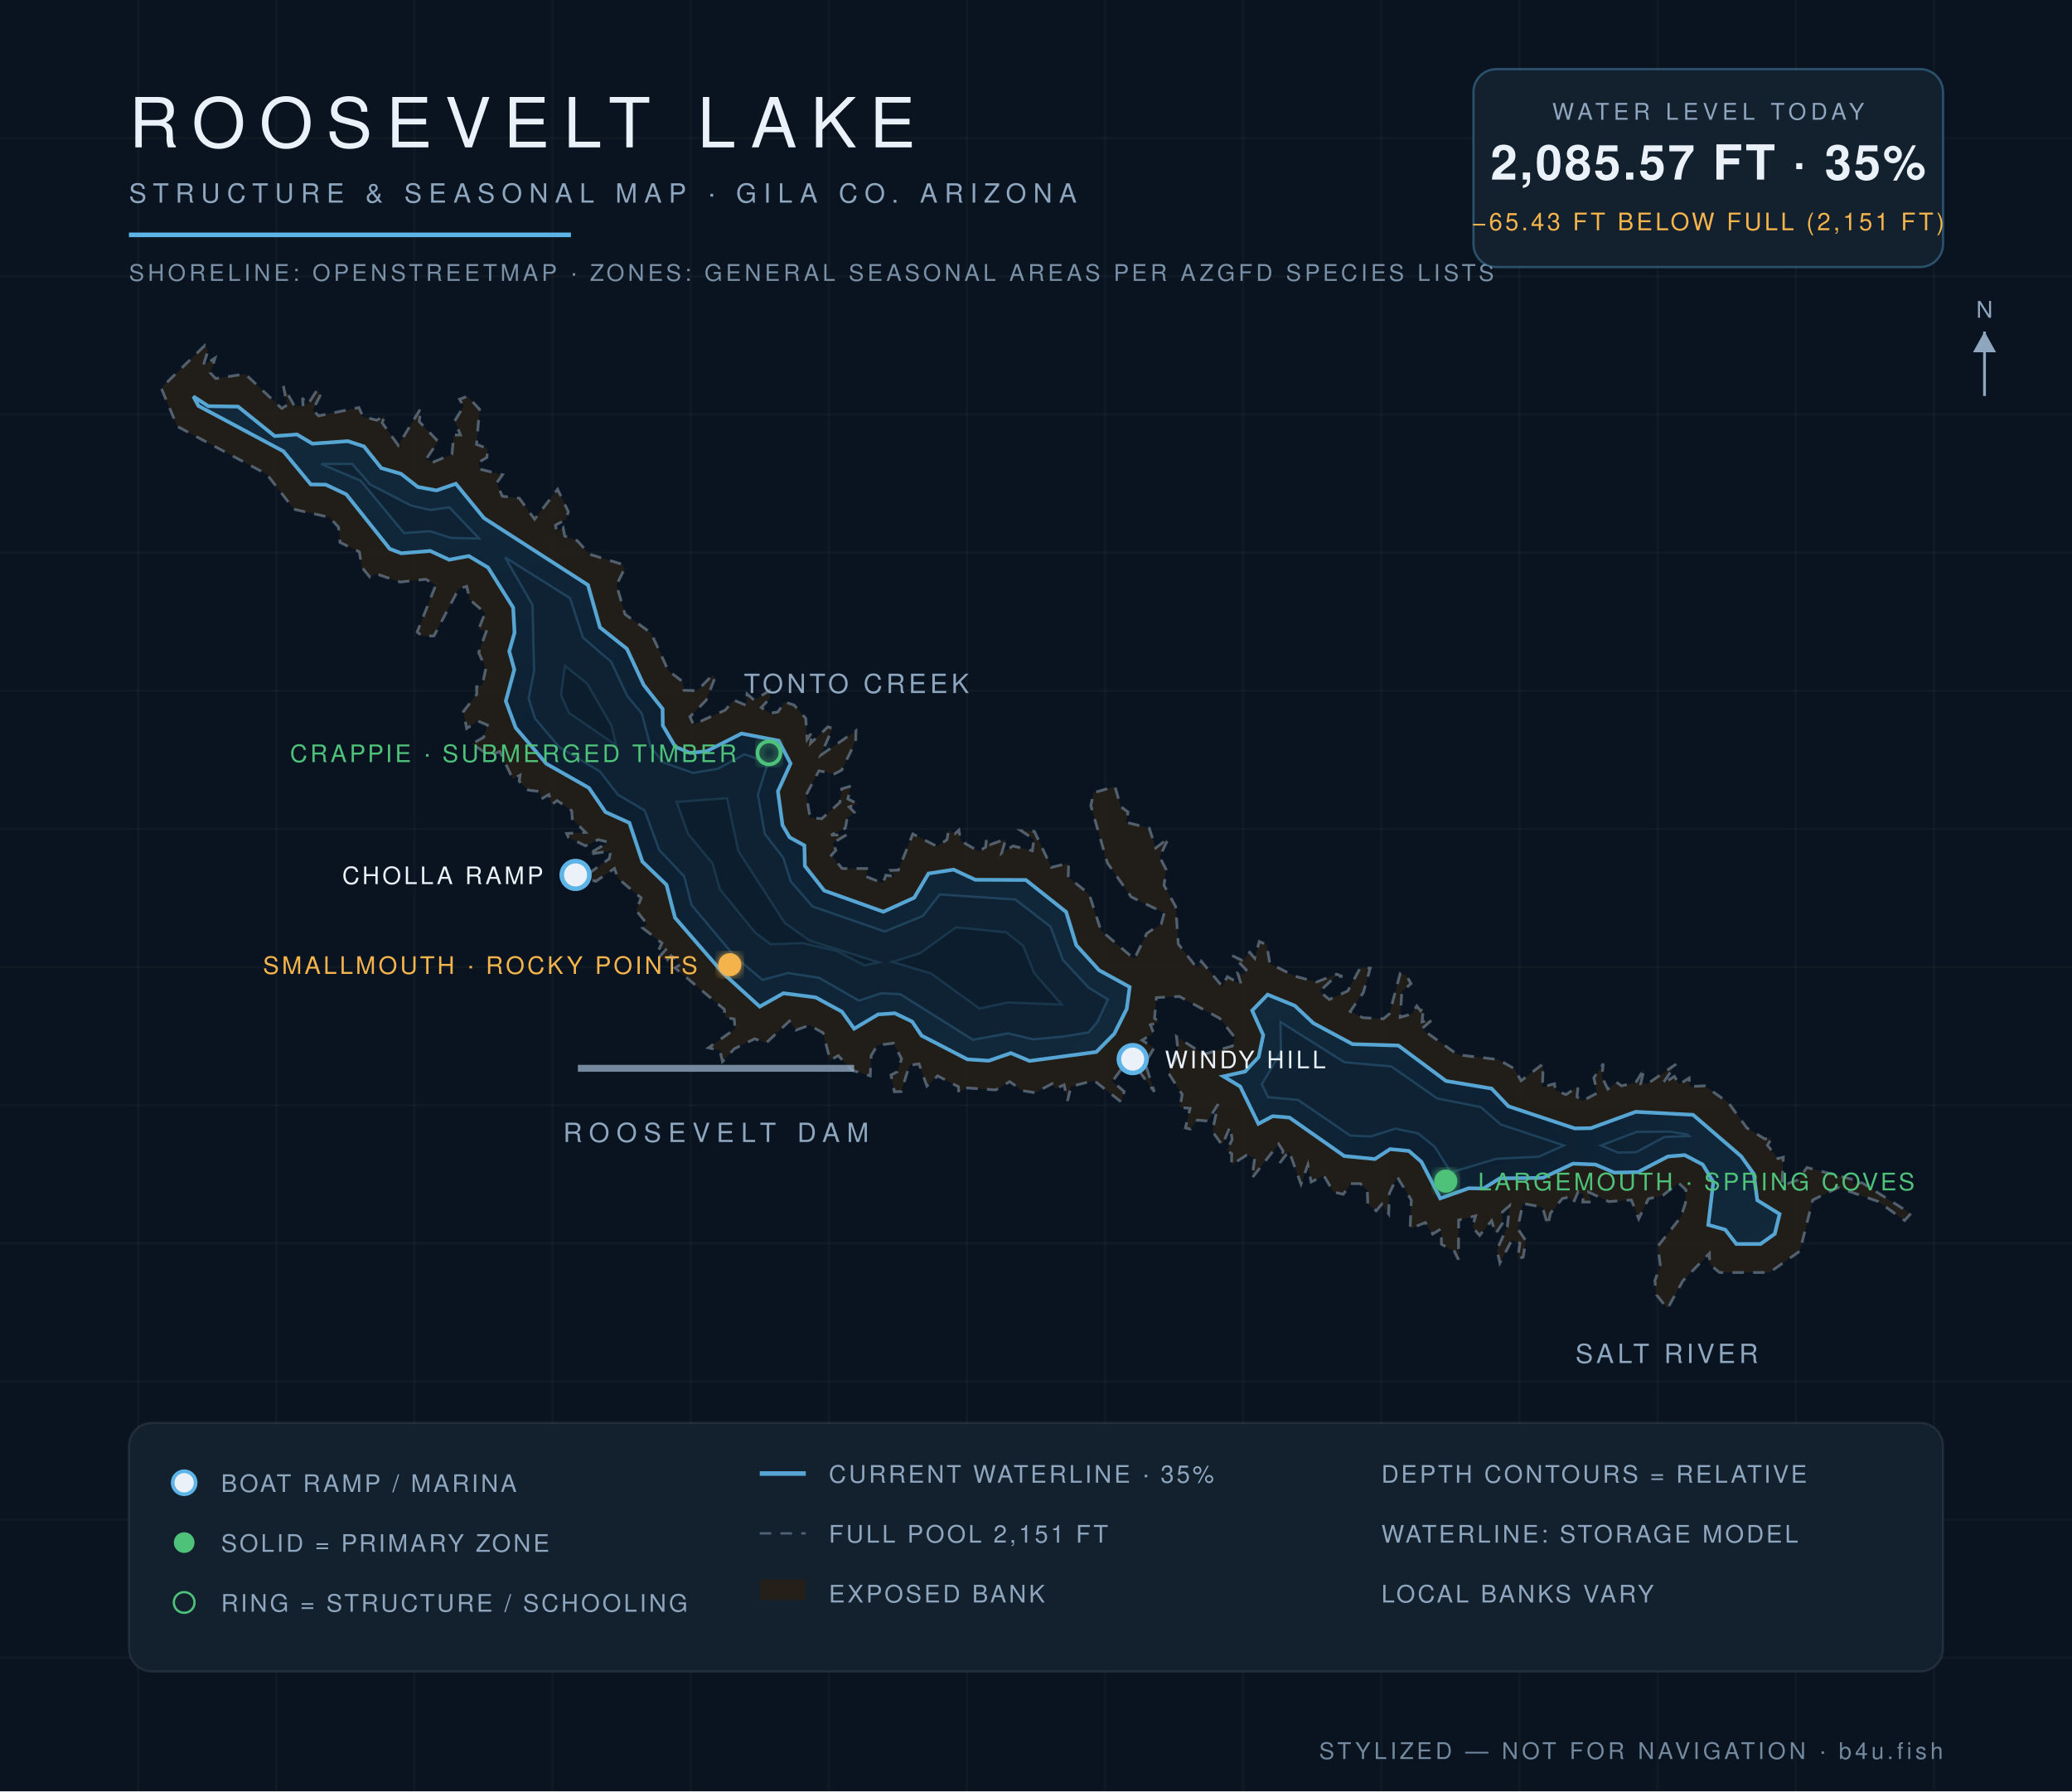
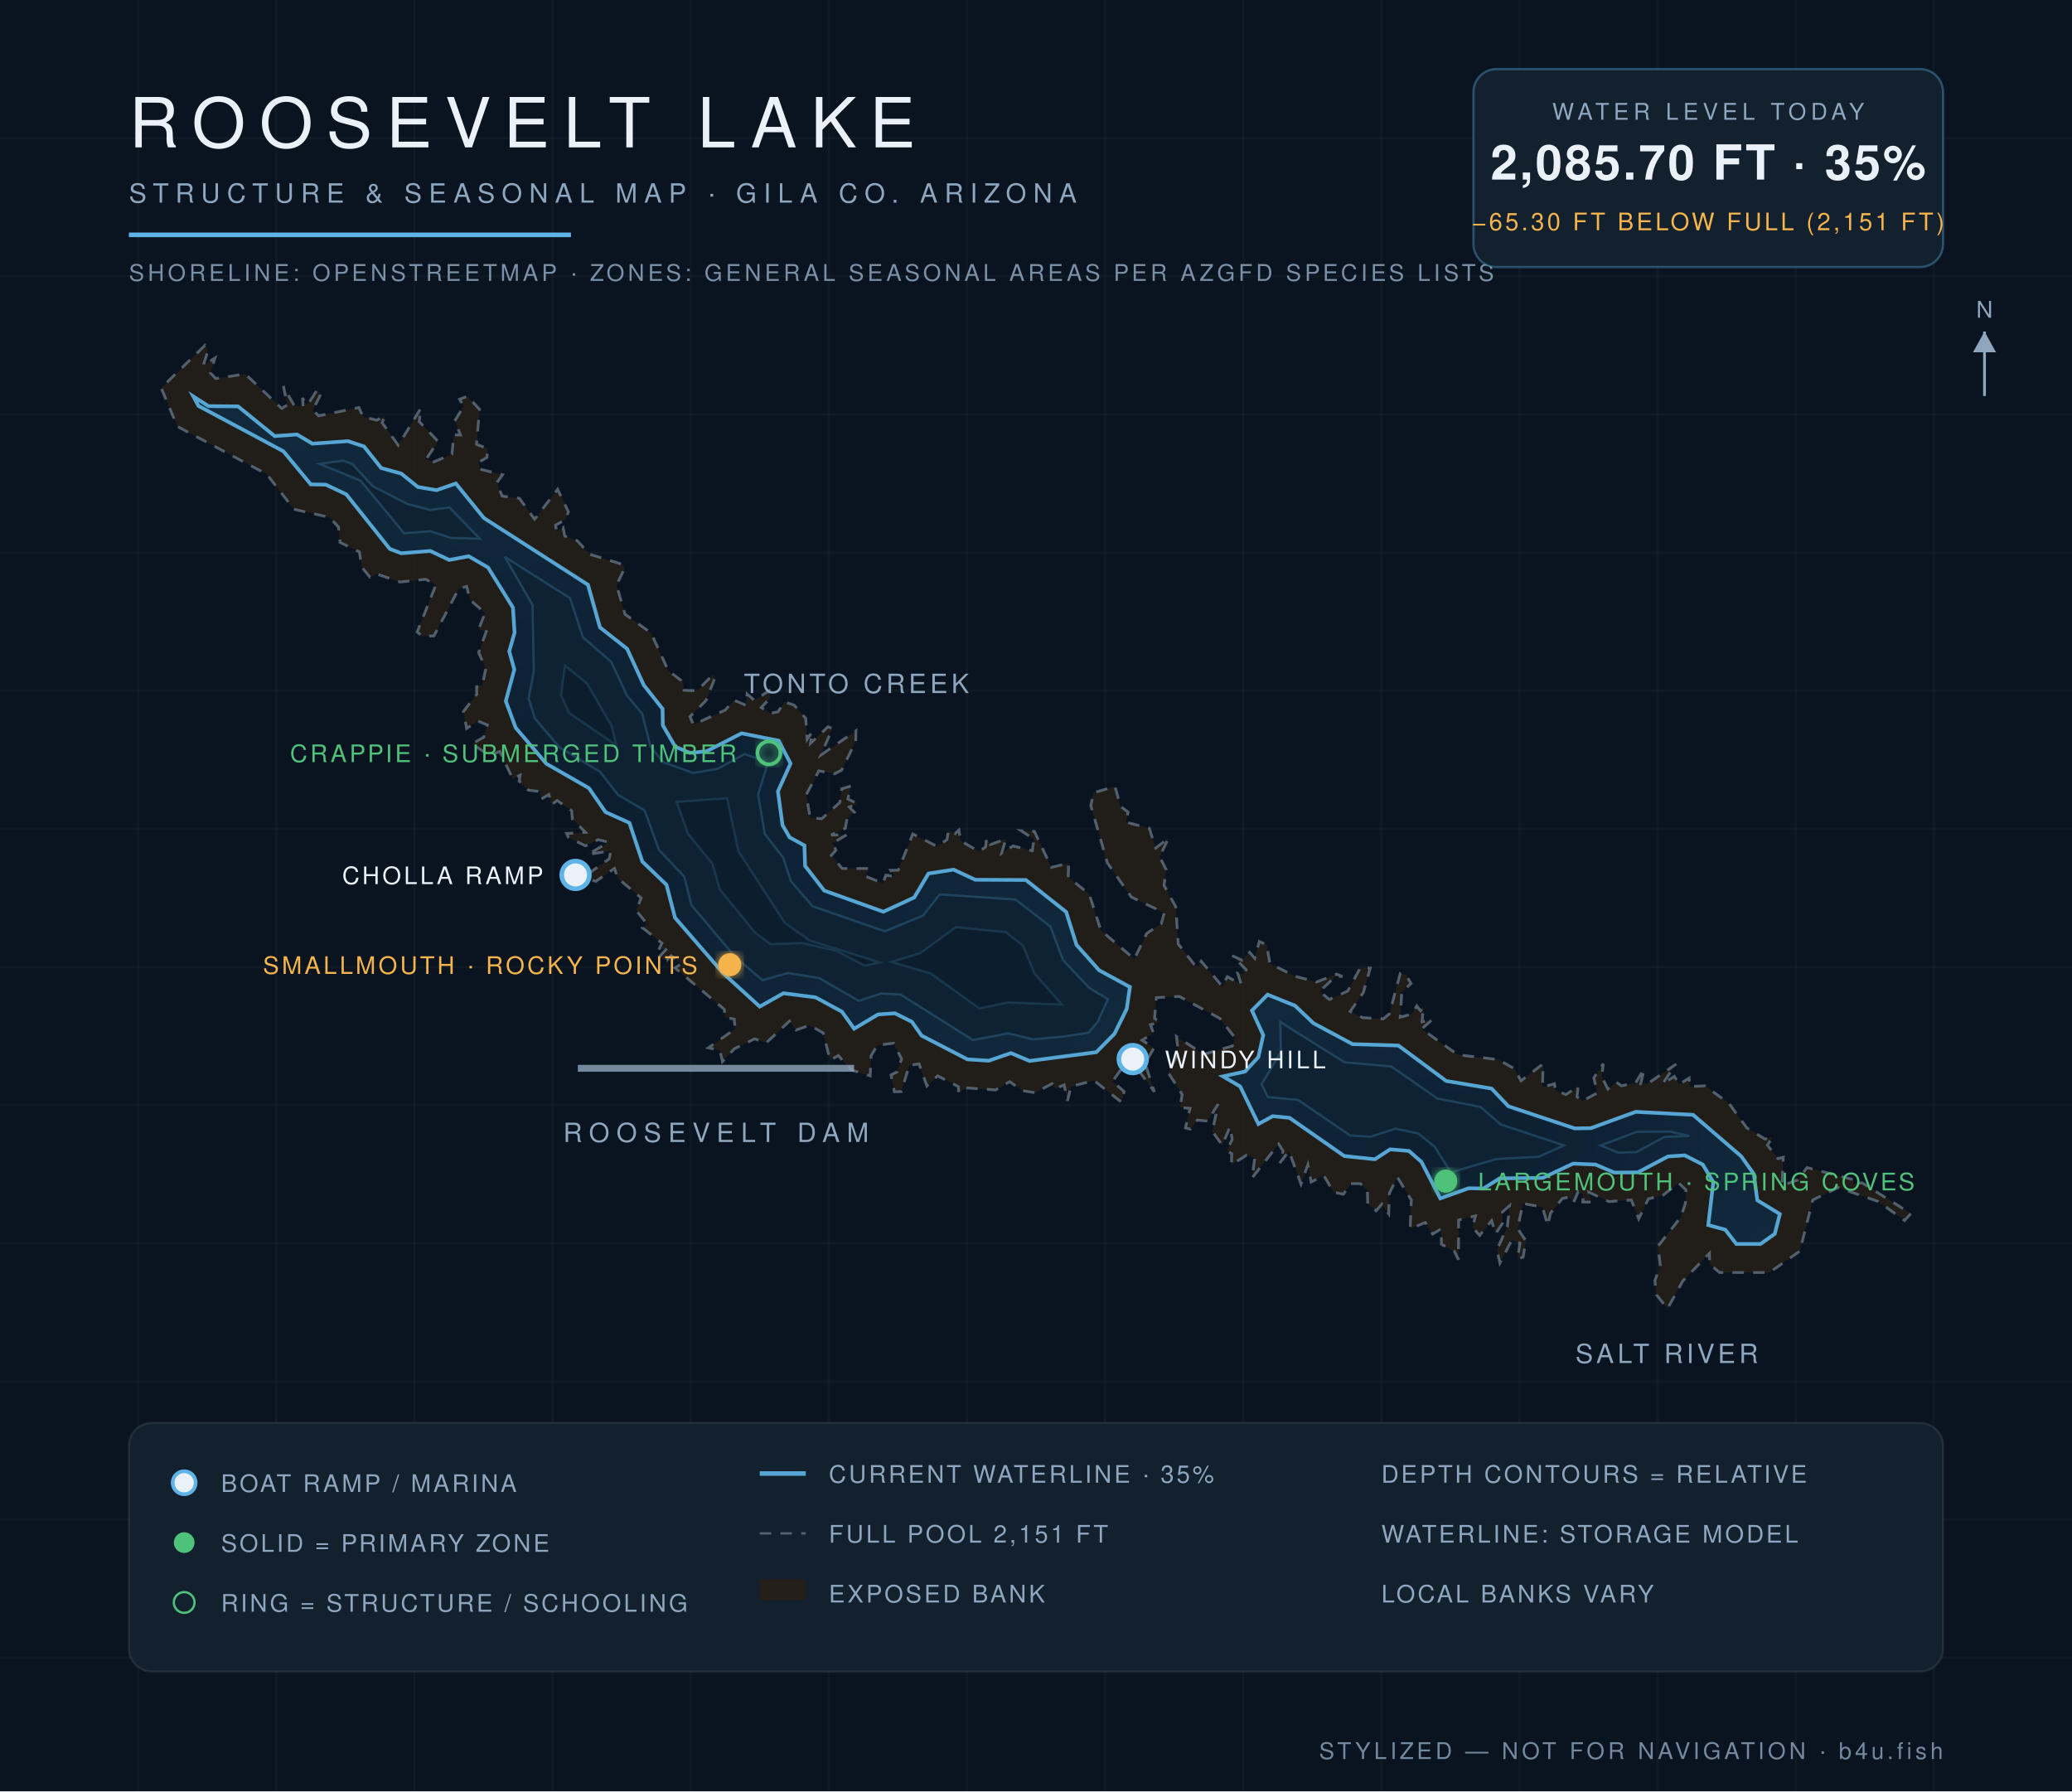
<svg xmlns="http://www.w3.org/2000/svg" viewBox="0 0 900 778" font-family="Helvetica,Arial,sans-serif">
  <defs>
    <radialGradient id="wg" cx="45%" cy="60%" r="80%">
      <stop offset="0%" stop-color="#0c1f31" />
      <stop offset="55%" stop-color="#102639" />
      <stop offset="100%" stop-color="#13293c" />
    </radialGradient>
    <filter id="glow">
      <feGaussianBlur stdDeviation="2.2" result="b" />
      <feMerge>
        <feMergeNode in="b" />
        <feMergeNode in="SourceGraphic" />
      </feMerge>
    </filter>
  </defs>
  <rect width="900" height="778" fill="#0a1420" />
  <g stroke="#ffffff" stroke-opacity="0.025">
    <line x1="60" y1="0" x2="60" y2="778" />
    <line x1="120" y1="0" x2="120" y2="778" />
    <line x1="180" y1="0" x2="180" y2="778" />
    <line x1="240" y1="0" x2="240" y2="778" />
    <line x1="300" y1="0" x2="300" y2="778" />
    <line x1="360" y1="0" x2="360" y2="778" />
    <line x1="420" y1="0" x2="420" y2="778" />
    <line x1="480" y1="0" x2="480" y2="778" />
    <line x1="540" y1="0" x2="540" y2="778" />
    <line x1="600" y1="0" x2="600" y2="778" />
    <line x1="660" y1="0" x2="660" y2="778" />
    <line x1="720" y1="0" x2="720" y2="778" />
    <line x1="780" y1="0" x2="780" y2="778" />
    <line x1="840" y1="0" x2="840" y2="778" />
    <line x1="0" y1="60" x2="900" y2="60" />
    <line x1="0" y1="120" x2="900" y2="120" />
    <line x1="0" y1="180" x2="900" y2="180" />
    <line x1="0" y1="240" x2="900" y2="240" />
    <line x1="0" y1="300" x2="900" y2="300" />
    <line x1="0" y1="360" x2="900" y2="360" />
    <line x1="0" y1="420" x2="900" y2="420" />
    <line x1="0" y1="480" x2="900" y2="480" />
    <line x1="0" y1="540" x2="900" y2="540" />
    <line x1="0" y1="600" x2="900" y2="600" />
    <line x1="0" y1="660" x2="900" y2="660" />
    <line x1="0" y1="720" x2="900" y2="720" />
  </g>
  <path d="M 134.7,174.1 L 138.1,168.8 L 139.0,171.9 L 135.9,178.1 L 138.4,180.6 L 155.9,177.0 L 157.7,181.0 L 163.7,182.5 L 167.2,180.5 L 166.0,183.6 L 173.0,193.4 L 182.8,177.3 L 182.1,183.1 L 190.3,191.7 L 185.0,199.6 L 188.4,200.6 L 196.3,197.3 L 197.1,188.9 L 200.0,188.9 L 197.5,182.8 L 201.4,176.5 L 199.6,173.4 L 203.1,172.1 L 208.3,177.8 L 207.0,193.0 L 211.8,194.8 L 211.5,198.7 L 207.9,200.8 L 208.6,203.8 L 218.3,206.2 L 215.7,209.8 L 218.2,215.5 L 225.6,216.4 L 232.2,225.5 L 242.2,212.5 L 246.9,222.3 L 245.7,225.7 L 241.3,228.1 L 241.8,230.8 L 244.6,229.1 L 245.3,232.8 L 250.7,234.8 L 256.1,240.7 L 270.3,245.1 L 271.3,246.9 L 267.8,254.1 L 271.5,266.8 L 282.8,274.9 L 290.3,291.3 L 296.6,296.1 L 297.1,299.8 L 302.8,300.0 L 309.5,293.2 L 310.6,294.3 L 306.7,304.2 L 299.7,311.3 L 301.2,314.7 L 315.0,308.4 L 318.8,304.1 L 324.0,306.3 L 324.5,301.4 L 327.6,304.1 L 334.1,300.0 L 334.5,303.2 L 330.7,307.3 L 334.5,309.8 L 337.9,309.2 L 340.8,304.9 L 344.9,306.2 L 350.0,312.0 L 350.6,321.1 L 352.8,317.8 L 352.1,322.8 L 359.6,315.7 L 361.6,316.3 L 356.6,327.9 L 371.8,317.4 L 371.7,321.9 L 365.6,334.5 L 362.5,336.1 L 355.7,334.8 L 350.2,345.2 L 351.9,355.1 L 356.9,355.6 L 364.8,348.5 L 365.6,342.6 L 369.6,341.4 L 368.3,347.0 L 372.5,349.1 L 368.9,350.5 L 371.1,352.8 L 368.0,355.3 L 367.2,359.7 L 361.0,362.7 L 367.9,362.5 L 361.7,366.2 L 363.1,369.3 L 361.1,371.5 L 365.8,377.2 L 377.1,377.2 L 376.0,380.6 L 383.5,383.6 L 384.8,380.1 L 388.8,380.7 L 386.9,378.0 L 390.2,377.9 L 396.5,362.2 L 407.0,367.6 L 411.3,364.7 L 412.0,360.7 L 414.8,362.1 L 416.5,360.5 L 417.3,365.2 L 425.2,369.8 L 428.1,367.9 L 428.5,363.9 L 430.2,366.8 L 436.9,364.4 L 435.1,370.6 L 440.0,367.4 L 448.4,369.5 L 449.1,364.5 L 443.5,360.8 L 449.3,361.1 L 456.7,376.7 L 464.2,374.9 L 464.0,381.0 L 473.1,388.3 L 478.2,404.1 L 492.7,416.5 L 498.1,405.4 L 504.4,401.2 L 505.7,396.5 L 491.4,389.6 L 481.0,374.8 L 473.8,349.9 L 475.0,344.3 L 484.3,341.6 L 486.8,350.3 L 490.0,352.7 L 489.1,357.1 L 499.2,359.7 L 502.0,368.3 L 507.6,364.0 L 503.7,372.1 L 506.6,377.8 L 505.6,384.5 L 510.7,393.8 L 511.8,410.0 L 518.6,418.7 L 520.4,420.1 L 521.8,417.5 L 530.9,428.4 L 533.1,424.2 L 539.1,427.5 L 537.6,422.7 L 540.4,423.2 L 541.3,421.2 L 535.3,415.1 L 539.6,417.1 L 542.8,413.6 L 545.0,416.2 L 547.0,408.9 L 550.2,410.3 L 551.6,418.5 L 562.5,424.0 L 571.9,426.5 L 580.6,423.1 L 583.1,424.1 L 580.1,424.1 L 573.2,430.6 L 577.4,434.1 L 585.4,430.4 L 591.0,420.1 L 595.2,420.5 L 592.2,431.1 L 586.5,439.3 L 591.9,442.0 L 600.9,442.5 L 603.5,440.3 L 608.2,422.8 L 610.8,423.5 L 612.9,427.2 L 608.9,430.8 L 608.2,441.8 L 613.2,440.4 L 615.4,436.9 L 617.0,439.0 L 618.3,437.3 L 617.7,443.8 L 622.2,442.8 L 617.5,446.9 L 633.2,458.1 L 650.8,460.2 L 657.7,464.1 L 660.7,469.4 L 670.3,462.0 L 670.0,472.1 L 675.2,470.7 L 675.6,473.5 L 680.2,475.4 L 685.5,471.8 L 685.0,476.4 L 687.3,478.2 L 693.8,474.7 L 692.3,468.1 L 696.4,462.0 L 695.8,467.7 L 698.4,473.0 L 702.1,470.0 L 704.3,471.6 L 710.5,470.2 L 714.2,464.2 L 712.7,470.7 L 715.8,470.6 L 728.0,462.2 L 722.1,470.8 L 727.3,467.5 L 729.3,471.0 L 733.7,468.2 L 734.0,471.9 L 740.5,471.6 L 750.9,479.1 L 758.8,489.9 L 766.6,494.7 L 769.8,494.0 L 767.7,497.4 L 772.3,503.2 L 774.6,502.6 L 774.0,515.0 L 780.8,512.5 L 784.9,507.1 L 804.8,512.3 L 804.9,514.2 L 808.8,513.7 L 830.0,527.1 L 827.3,530.1 L 815.7,521.8 L 798.4,515.8 L 787.4,521.2 L 781.8,543.4 L 768.6,552.7 L 746.9,552.7 L 742.6,549.1 L 742.5,544.4 L 731.0,556.3 L 724.3,568.4 L 719.5,562.4 L 718.8,556.2 L 721.2,549.9 L 720.1,541.3 L 730.1,528.6 L 732.1,522.5 L 732.3,516.8 L 729.1,513.8 L 722.3,519.2 L 716.0,520.7 L 711.8,529.4 L 708.6,521.2 L 698.8,521.9 L 690.1,517.8 L 691.1,522.1 L 687.5,522.1 L 687.7,518.9 L 685.5,517.6 L 683.5,522.3 L 681.6,519.9 L 678.6,520.6 L 673.5,526.9 L 672.3,532.3 L 670.0,524.3 L 661.5,522.7 L 659.2,533.6 L 662.8,538.9 L 661.6,546.0 L 659.2,546.8 L 660.2,539.9 L 656.7,538.6 L 651.5,548.6 L 650.2,542.8 L 654.7,532.9 L 655.7,523.7 L 652.6,526.4 L 652.6,531.4 L 649.6,535.9 L 647.9,530.2 L 642.7,536.6 L 639.6,533.0 L 640.9,528.1 L 633.6,529.9 L 633.5,547.1 L 631.7,543.5 L 626.1,540.4 L 626.0,533.7 L 622.3,536.0 L 619.1,531.0 L 612.5,533.7 L 613.0,521.2 L 606.9,511.2 L 603.5,518.3 L 603.2,527.2 L 600.2,523.0 L 597.8,525.9 L 594.1,522.9 L 593.9,516.9 L 590.9,514.1 L 586.7,514.1 L 583.5,518.7 L 579.3,517.8 L 575.0,510.6 L 569.5,513.4 L 568.1,505.9 L 565.1,514.3 L 559.9,500.0 L 555.9,505.1 L 557.3,499.9 L 555.4,496.9 L 543.8,511.7 L 545.0,503.0 L 541.5,501.7 L 534.9,505.9 L 535.0,501.1 L 532.9,499.7 L 535.2,494.9 L 534.3,489.4 L 530.9,497.4 L 526.6,491.4 L 529.1,479.6 L 524.5,486.9 L 520.1,486.5 L 517.0,490.4 L 514.9,489.9 L 516.9,481.4 L 512.5,481.0 L 513.5,475.4 L 507.5,466.0 L 511.8,457.1 L 511.0,450.2 L 522.9,457.9 L 535.3,454.3 L 536.4,450.7 L 529.8,442.3 L 512.3,432.8 L 502.3,433.3 L 501.5,442.3 L 503.7,443.9 L 499.7,445.1 L 501.1,448.7 L 496.1,451.8 L 501.3,455.1 L 497.4,461.8 L 501.4,474.2 L 490.6,459.5 L 483.2,469.7 L 488.3,474.1 L 487.1,478.7 L 475.2,469.3 L 465.2,471.9 L 463.7,478.1 L 462.2,471.2 L 458.4,472.9 L 457.0,470.7 L 449.6,474.6 L 444.0,473.7 L 438.6,469.8 L 432.5,473.4 L 419.6,472.5 L 416.4,474.5 L 416.3,472.0 L 407.3,467.3 L 402.6,471.7 L 399.2,462.1 L 395.0,462.7 L 391.5,474.1 L 388.5,474.2 L 387.0,466.9 L 389.7,465.5 L 391.6,459.9 L 388.1,453.1 L 381.1,454.0 L 378.4,458.5 L 378.0,467.3 L 370.0,464.8 L 364.1,458.5 L 360.6,460.5 L 357.5,448.6 L 351.6,445.3 L 345.8,447.4 L 342.9,443.5 L 332.8,453.0 L 327.8,451.2 L 319.0,455.5 L 313.8,461.1 L 312.7,456.2 L 307.7,455.1 L 319.3,446.9 L 318.9,442.6 L 314.9,441.9 L 314.6,438.4 L 293.2,420.4 L 295.9,418.6 L 291.5,415.1 L 289.7,417.1 L 286.1,415.9 L 289.7,411.9 L 286.1,412.6 L 287.5,409.6 L 279.1,403.0 L 281.1,401.4 L 276.3,395.4 L 278.5,390.0 L 268.4,381.5 L 266.9,377.2 L 258.8,382.8 L 250.1,380.0 L 255.0,379.9 L 264.6,373.0 L 265.3,369.6 L 255.4,371.1 L 264.3,365.8 L 259.8,364.7 L 254.3,367.4 L 246.9,363.7 L 246.1,362.0 L 254.3,361.5 L 248.6,355.7 L 248.3,352.1 L 242.0,347.7 L 239.6,349.5 L 238.4,345.1 L 235.2,347.0 L 234.5,343.8 L 229.5,343.2 L 225.5,339.3 L 225.9,336.7 L 222.7,338.3 L 217.1,326.4 L 212.7,328.2 L 205.0,323.1 L 210.1,320.2 L 211.7,314.9 L 207.6,313.2 L 202.7,316.4 L 201.3,309.0 L 207.1,301.5 L 207.0,298.3 L 209.5,297.5 L 211.0,290.4 L 207.9,283.4 L 211.2,274.3 L 207.9,273.3 L 210.7,266.2 L 204.1,260.5 L 202.7,254.7 L 199.3,255.7 L 188.5,276.2 L 183.4,276.3 L 181.2,274.5 L 189.3,254.1 L 184.9,251.6 L 173.8,252.8 L 163.6,249.3 L 160.7,250.7 L 157.1,246.3 L 156.1,239.7 L 147.7,235.6 L 147.0,228.9 L 143.1,224.7 L 127.7,221.2 L 115.9,206.0 L 77.0,185.2 L 70.0,168.5 L 89.0,150.0 L 90.4,152.2 L 88.3,158.7 L 93.4,155.5 L 91.4,162.0 L 93.7,164.4 L 106.5,162.4 L 122.4,177.4 L 124.7,175.9 L 123.1,167.7 L 127.8,176.2 L 131.6,176.4 L 131.4,172.8 L 133.1,175.8 L 134.7,174.1 Z" fill="#241f19" fill-opacity="0.9" stroke="#8ea6be" stroke-opacity="0.5" stroke-width="1.2" stroke-dasharray="5 4" />
-   <path d="M 84.0,172.2 L 90.5,176.4 L 103.4,176.6 L 119.3,189.4 L 129.0,188.7 L 135.7,192.7 L 151.1,191.6 L 158.1,193.9 L 165.6,203.3 L 174.2,205.8 L 181.5,211.5 L 189.6,213.0 L 198.0,210.1 L 210.2,225.0 L 255.4,254.1 L 260.6,272.5 L 272.3,281.8 L 279.6,297.5 L 287.8,307.9 L 287.9,315.1 L 293.3,324.3 L 299.7,327.0 L 306.9,326.3 L 322.1,318.6 L 338.2,321.7 L 343.4,331.6 L 337.9,343.7 L 339.9,358.4 L 343.0,363.7 L 349.4,367.2 L 349.6,376.1 L 358.0,386.8 L 383.7,396.0 L 397.1,389.9 L 403.3,379.4 L 414.2,377.7 L 423.6,382.1 L 445.6,382.2 L 463.1,396.1 L 467.5,410.5 L 477.4,421.4 L 490.7,428.7 L 489.4,438.2 L 484.0,449.0 L 476.2,456.9 L 447.2,460.8 L 439.1,457.4 L 429.5,460.7 L 420.2,460.1 L 400.3,449.8 L 396.2,443.7 L 388.7,440.1 L 381.4,440.6 L 371.0,446.8 L 365.7,439.4 L 354.3,433.2 L 340.3,431.4 L 330.0,437.2 L 314.2,422.8 L 293.2,398.6 L 289.5,384.3 L 279.0,374.2 L 273.4,357.4 L 263.0,352.7 L 255.8,342.2 L 237.3,331.7 L 224.0,316.1 L 219.7,304.5 L 223.4,290.8 L 221.2,282.9 L 223.5,274.8 L 222.9,263.9 L 212.0,246.5 L 203.6,241.5 L 195.1,243.1 L 186.9,239.3 L 174.3,240.3 L 169.3,238.4 L 150.4,214.7 L 141.5,210.5 L 135.0,210.4 L 123.1,196.0 L 86.2,176.3 L 84.0,172.2 Z" fill="url(#wg)" stroke="#5eb4e7" stroke-opacity="0.9" stroke-width="1.6" />
-   <path d="M 543.9,438.9 L 550.6,432.0 L 562.4,436.8 L 570.5,444.4 L 587.5,453.5 L 607.4,454.1 L 628.1,469.5 L 647.9,472.8 L 655.2,480.5 L 684.0,490.1 L 691.0,490.0 L 710.5,482.9 L 735.4,484.2 L 756.3,502.2 L 761.8,509.9 L 763.3,521.3 L 773.0,527.3 L 770.9,535.9 L 764.7,540.3 L 754.2,540.3 L 749.4,534.1 L 742.0,532.0 L 744.2,513.4 L 739.6,505.8 L 731.8,501.7 L 724.5,502.3 L 711.4,509.1 L 701.2,509.3 L 693.0,505.8 L 683.3,505.4 L 670.1,511.6 L 651.4,511.8 L 644.4,516.2 L 637.9,516.1 L 625.6,520.5 L 617.4,504.6 L 612.0,499.9 L 603.8,499.1 L 597.2,503.4 L 583.9,502.1 L 560.1,485.4 L 552.8,484.8 L 546.6,488.1 L 538.7,471.9 L 531.4,467.5 L 540.8,465.4 L 546.7,459.1 L 548.7,449.6 L 543.9,438.9 Z" fill="url(#wg)" stroke="#5eb4e7" stroke-opacity="0.9" stroke-width="1.6" />
-   <path d="M 548.1,470.9 L 556.4,456.9 L 556.2,443.9 L 584.0,461.4 L 604.3,463.2 L 624.3,477.1 L 643.1,480.8 L 651.9,488.4 L 679.3,497.5 L 668.3,502.4 L 650.0,503.3 L 630.2,509.2 L 623.2,498.1 L 616.0,492.3 L 606.1,490.2 L 595.4,493.6 L 586.5,493.2 L 563.8,477.7 L 550.8,476.5 L 548.1,470.9 Z" fill="#0e2233" stroke="#5eb4e7" stroke-opacity="0.22" stroke-width="1" />
-   <path d="M 695.4,497.5 L 711.0,491.6 L 725.4,491.5 L 733.0,492.8 L 733.7,493.4 L 723.0,493.8 L 710.7,500.4 L 702.8,500.6 L 695.4,497.5 Z" fill="#0e2233" stroke="#5eb4e7" stroke-opacity="0.22" stroke-width="1" />
-   <path d="M 139.5,201.5 L 153.0,201.5 L 160.7,210.4 L 178.6,219.6 L 186.8,221.5 L 195.2,220.4 L 208.1,233.9 L 195.8,233.6 L 186.8,230.7 L 175.5,231.5 L 156.7,208.8 L 139.5,201.5 Z" fill="#0e2233" stroke="#5eb4e7" stroke-opacity="0.22" stroke-width="1" />
-   <path d="M 219.4,242.1 L 247.6,259.8 L 253.2,276.9 L 265.5,287.5 L 272.4,302.2 L 278.8,309.9 L 282.6,324.4 L 288.2,331.2 L 301.1,335.7 L 311.8,333.9 L 323.4,327.6 L 331.9,330.6 L 333.1,332.7 L 329.2,345.1 L 332.2,362.2 L 340.2,372.5 L 343.4,382.7 L 352.9,393.7 L 384.3,404.6 L 400.9,397.8 L 408.2,388.5 L 441.0,390.7 L 456.3,402.5 L 461.7,417.0 L 472.9,429.0 L 481.2,434.1 L 476.7,443.8 L 472.8,448.4 L 461.8,450.2 L 448.7,451.4 L 437.9,448.8 L 422.6,451.6 L 391.1,431.8 L 382.7,431.4 L 373.1,434.6 L 355.8,424.7 L 342.3,422.6 L 331.2,425.6 L 319.3,415.6 L 300.4,393.1 L 297.2,380.7 L 286.3,369.1 L 280.0,352.0 L 268.4,345.2 L 260.6,335.1 L 243.0,324.6 L 232.4,312.1 L 229.6,303.3 L 232.0,291.5 L 231.3,262.7 L 219.4,242.1 Z" fill="#0e2233" stroke="#5eb4e7" stroke-opacity="0.22" stroke-width="1" />
-   <path d="M 245.4,289.2 L 255.1,297.0 L 265.6,315.2 L 267.6,323.6 L 247.1,309.6 L 243.7,301.9 L 245.4,289.2 Z" fill="#0c1e2e" stroke="#5eb4e7" stroke-opacity="0.15" stroke-width="1" />
-   <path d="M 293.9,348.3 L 315.8,346.7 L 320.7,369.6 L 340.8,400.8 L 351.6,408.5 L 381.7,418.0 L 375.5,419.3 L 363.4,413.0 L 348.6,409.6 L 334.7,410.1 L 327.9,404.9 L 312.7,386.2 L 309.5,375.0 L 298.9,362.2 L 293.9,348.3 Z" fill="#0c1e2e" stroke="#5eb4e7" stroke-opacity="0.15" stroke-width="1" />
-   <path d="M 387.6,417.8 L 399.7,414.0 L 415.2,402.8 L 437.0,404.9 L 444.4,410.8 L 449.3,422.8 L 461.2,436.3 L 437.9,435.4 L 425.4,438.0 L 404.4,422.8 L 387.6,417.8 Z" fill="#0c1e2e" stroke="#5eb4e7" stroke-opacity="0.15" stroke-width="1" />
+   <path d="M 84.0,172.2 L 90.6,176.4 L 103.4,176.5 L 119.3,189.4 L 129.0,188.7 L 135.7,192.7 L 151.1,191.6 L 158.1,193.9 L 165.6,203.3 L 174.3,205.7 L 181.5,211.5 L 189.6,212.9 L 198.0,210.0 L 210.2,225.0 L 255.4,254.0 L 260.6,272.5 L 272.4,281.8 L 279.6,297.5 L 287.8,307.9 L 287.9,315.0 L 293.3,324.3 L 299.7,327.0 L 306.9,326.3 L 322.1,318.5 L 338.2,321.7 L 343.4,331.6 L 337.9,343.7 L 339.9,358.4 L 343.0,363.7 L 349.4,367.2 L 349.7,376.1 L 358.0,386.8 L 383.7,396.0 L 397.1,389.8 L 403.3,379.4 L 414.2,377.7 L 423.6,382.1 L 445.6,382.2 L 463.1,396.1 L 467.6,410.4 L 477.4,421.4 L 490.8,428.7 L 489.4,438.2 L 484.1,449.0 L 476.2,457.0 L 447.2,460.8 L 439.1,457.4 L 429.5,460.7 L 420.2,460.1 L 400.3,449.8 L 396.1,443.8 L 388.7,440.1 L 381.4,440.6 L 371.0,446.8 L 365.7,439.4 L 354.3,433.2 L 340.3,431.4 L 330.0,437.2 L 314.2,422.8 L 293.2,398.6 L 289.5,384.3 L 279.0,374.2 L 273.4,357.4 L 263.0,352.7 L 255.8,342.3 L 237.3,331.7 L 224.0,316.1 L 219.7,304.5 L 223.4,290.8 L 221.2,282.9 L 223.5,274.8 L 222.8,263.9 L 212.0,246.5 L 203.6,241.6 L 195.1,243.2 L 186.9,239.3 L 174.3,240.3 L 169.3,238.4 L 150.4,214.7 L 141.5,210.5 L 135.0,210.4 L 123.1,196.0 L 86.2,176.3 L 84.0,172.2 Z" fill="url(#wg)" stroke="#5eb4e7" stroke-opacity="0.9" stroke-width="1.6" />
+   <path d="M 543.8,438.9 L 550.6,432.0 L 562.5,436.8 L 570.5,444.4 L 587.5,453.5 L 607.4,454.1 L 628.2,469.5 L 647.9,472.8 L 655.2,480.5 L 684.0,490.1 L 691.0,490.0 L 710.5,482.9 L 735.4,484.2 L 756.3,502.2 L 761.8,509.9 L 763.3,521.3 L 773.1,527.3 L 770.9,535.9 L 764.7,540.3 L 754.2,540.3 L 749.4,534.1 L 742.0,532.1 L 744.2,513.4 L 739.6,505.8 L 731.8,501.8 L 724.5,502.3 L 711.4,509.2 L 701.2,509.3 L 693.0,505.8 L 683.3,505.4 L 670.1,511.6 L 651.4,511.8 L 644.4,516.2 L 637.9,516.1 L 625.6,520.5 L 617.4,504.6 L 612.0,499.9 L 603.8,499.2 L 597.2,503.5 L 583.9,502.1 L 560.1,485.5 L 552.8,484.8 L 546.6,488.2 L 538.7,471.9 L 531.2,467.5 L 540.8,465.4 L 546.6,459.1 L 548.7,449.6 L 543.8,438.9 Z" fill="url(#wg)" stroke="#5eb4e7" stroke-opacity="0.9" stroke-width="1.6" />
+   <path d="M 548.0,470.9 L 556.4,456.9 L 556.1,443.9 L 584.0,461.4 L 604.3,463.2 L 624.3,477.1 L 643.1,480.8 L 651.9,488.4 L 679.4,497.5 L 668.3,502.4 L 650.0,503.4 L 630.2,509.2 L 623.2,498.1 L 616.0,492.3 L 606.1,490.2 L 595.4,493.7 L 586.5,493.2 L 563.8,477.7 L 550.8,476.5 L 548.0,470.9 Z" fill="#0e2233" stroke="#5eb4e7" stroke-opacity="0.22" stroke-width="1" />
+   <path d="M 695.3,497.5 L 711.0,491.6 L 725.4,491.5 L 733.8,493.4 L 723.0,493.8 L 710.7,500.4 L 702.8,500.6 L 695.3,497.5 Z" fill="#0e2233" stroke="#5eb4e7" stroke-opacity="0.22" stroke-width="1" />
+   <path d="M 138.9,201.5 L 149.0,200.1 L 153.0,201.5 L 161.8,211.1 L 176.7,218.8 L 186.8,221.5 L 195.2,220.4 L 208.4,234.0 L 195.8,233.6 L 186.8,230.7 L 175.5,231.6 L 156.7,208.8 L 138.9,201.5 Z" fill="#0e2233" stroke="#5eb4e7" stroke-opacity="0.22" stroke-width="1" />
+   <path d="M 219.3,241.9 L 247.6,259.8 L 253.2,276.8 L 265.5,287.5 L 272.4,302.2 L 278.9,309.9 L 282.6,324.4 L 288.2,331.1 L 301.1,335.7 L 311.8,333.9 L 323.4,327.5 L 331.9,330.5 L 333.1,332.7 L 329.3,345.1 L 332.2,362.2 L 340.2,372.5 L 343.5,382.7 L 352.9,393.6 L 384.3,404.5 L 400.9,397.7 L 408.2,388.5 L 441.1,390.7 L 456.3,402.5 L 461.7,417.0 L 473.0,429.0 L 481.2,434.0 L 476.8,443.8 L 472.8,448.5 L 461.8,450.2 L 448.7,451.4 L 437.9,448.8 L 422.6,451.7 L 391.1,431.9 L 382.7,431.5 L 373.1,434.7 L 355.8,424.8 L 342.3,422.6 L 331.2,425.7 L 319.3,415.6 L 300.3,393.1 L 297.2,380.7 L 286.2,369.1 L 280.0,352.0 L 268.4,345.2 L 260.6,335.2 L 243.0,324.6 L 232.4,312.1 L 229.6,303.3 L 231.9,291.5 L 231.3,262.7 L 219.3,241.9 Z" fill="#0e2233" stroke="#5eb4e7" stroke-opacity="0.22" stroke-width="1" />
+   <path d="M 245.4,289.1 L 255.1,297.0 L 265.6,315.2 L 267.7,323.7 L 247.1,309.6 L 243.7,301.9 L 245.4,289.1 Z" fill="#0c1e2e" stroke="#5eb4e7" stroke-opacity="0.15" stroke-width="1" />
+   <path d="M 293.9,348.3 L 315.8,346.7 L 320.7,369.6 L 340.8,400.8 L 351.7,408.5 L 382.0,418.0 L 375.5,419.4 L 363.4,413.0 L 348.6,409.6 L 334.7,410.1 L 327.9,405.0 L 312.6,386.2 L 309.4,375.0 L 298.9,362.2 L 293.9,348.3 Z" fill="#0c1e2e" stroke="#5eb4e7" stroke-opacity="0.15" stroke-width="1" />
+   <path d="M 387.2,417.8 L 399.7,414.0 L 415.2,402.7 L 437.0,404.9 L 444.4,410.8 L 449.3,422.8 L 461.2,436.3 L 437.9,435.4 L 425.4,438.0 L 404.3,422.8 L 387.2,417.8 Z" fill="#0c1e2e" stroke="#5eb4e7" stroke-opacity="0.15" stroke-width="1" />
  <text x="724" y="592" fill="#8ea6be" font-size="11.5" letter-spacing="1.6" text-anchor="middle">SALT RIVER</text>
  <text x="372" y="301" fill="#8ea6be" font-size="11.5" letter-spacing="1.6" text-anchor="middle">TONTO CREEK</text>
  <line x1="251" y1="464" x2="371" y2="464" stroke="#8ea6be" stroke-width="3" stroke-opacity="0.8" />
  <text x="311" y="496" fill="#8ea6be" font-size="11.5" letter-spacing="3" text-anchor="middle">ROOSEVELT DAM</text>
  <circle cx="492" cy="460" r="6" fill="#eaf1f8" stroke="#5eb4e7" stroke-width="2" />
  <text x="506" y="464" fill="#eaf1f8" font-size="10.5" letter-spacing="1.2" text-anchor="start">WINDY HILL</text>
  <circle cx="250" cy="380" r="6" fill="#eaf1f8" stroke="#5eb4e7" stroke-width="2" />
  <text x="236" y="384" fill="#eaf1f8" font-size="10.5" letter-spacing="1.2" text-anchor="end">CHOLLA RAMP</text>
  <circle cx="628" cy="513" r="5" fill="#4fc27a" filter="url(#glow)" />
  <text x="642" y="517" fill="#4fc27a" font-size="10.5" letter-spacing="1.2" text-anchor="start">LARGEMOUTH · SPRING COVES</text>
  <circle cx="334" cy="327" r="5" fill="none" stroke="#4fc27a" stroke-width="1.6" filter="url(#glow)" />
  <text x="320" y="331" fill="#4fc27a" font-size="10.5" letter-spacing="1.2" text-anchor="end">CRAPPIE · SUBMERGED TIMBER</text>
  <circle cx="317" cy="419" r="5" fill="#f5b44c" filter="url(#glow)" />
  <text x="303" y="423" fill="#f5b44c" font-size="10.5" letter-spacing="1.2" text-anchor="end">SMALLMOUTH · ROCKY POINTS</text>
  <text x="56" y="64" fill="#eaf1f8" font-size="30" letter-spacing="6" font-weight="300">ROOSEVELT LAKE</text>
  <text x="56" y="88" fill="#8ea6be" font-size="11.5" letter-spacing="3">STRUCTURE &amp; SEASONAL MAP · GILA CO. ARIZONA</text>
  <line x1="56" y1="102" x2="248" y2="102" stroke="#5eb4e7" stroke-width="2" />
  <text x="56" y="122" fill="#8ea6be" font-size="10" letter-spacing="1.5" opacity="0.85">SHORELINE: OPENSTREETMAP · ZONES: GENERAL SEASONAL AREAS PER AZGFD SPECIES LISTS</text>
  <g>
    <rect x="640" y="30" width="204" height="86" rx="10" fill="#13202e" stroke="#5eb4e7" stroke-opacity="0.35" />
    <text x="742" y="52" fill="#8ea6be" font-size="10" letter-spacing="2" text-anchor="middle">WATER LEVEL TODAY</text>
-     <text x="742" y="78" fill="#eaf1f8" font-size="21" letter-spacing="1" text-anchor="middle" font-weight="600">2,085.57 FT · 35%</text>
-     <text x="742" y="100" fill="#f5b44c" font-size="10.5" letter-spacing="1.2" text-anchor="middle">−65.43 FT BELOW FULL (2,151 FT)</text>
+     <text x="742" y="78" fill="#eaf1f8" font-size="21" letter-spacing="1" text-anchor="middle" font-weight="600">2,085.70 FT · 35%</text>
+     <text x="742" y="100" fill="#f5b44c" font-size="10.5" letter-spacing="1.2" text-anchor="middle">−65.30 FT BELOW FULL (2,151 FT)</text>
  </g>
  <g font-size="10.5" letter-spacing="1.1">
    <rect x="56" y="618" width="788" height="108" rx="10" fill="#13202e" stroke="#ffffff" stroke-opacity="0.08" />
    <circle cx="80" cy="644" r="5" fill="#eaf1f8" stroke="#5eb4e7" stroke-width="1.6" />
    <text x="96" y="648" fill="#8ea6be">BOAT RAMP / MARINA</text>
    <circle cx="80" cy="670" r="4.5" fill="#4fc27a" />
    <text x="96" y="674" fill="#8ea6be">SOLID = PRIMARY ZONE</text>
    <circle cx="80" cy="696" r="4.5" fill="none" stroke="#4fc27a" />
    <text x="96" y="700" fill="#8ea6be">RING = STRUCTURE / SCHOOLING</text>
    <line x1="330" y1="640" x2="350" y2="640" stroke="#5eb4e7" stroke-opacity="0.9" stroke-width="2" />
    <text x="360" y="644" fill="#8ea6be">CURRENT WATERLINE · 35%</text>
    <line x1="330" y1="666" x2="350" y2="666" stroke="#8ea6be" stroke-opacity="0.5" stroke-dasharray="5 4" />
    <text x="360" y="670" fill="#8ea6be">FULL POOL 2,151 FT</text>
    <rect x="330" y="686" width="20" height="9" fill="#241f19" />
    <text x="360" y="696" fill="#8ea6be">EXPOSED BANK</text>
    <text x="600" y="644" fill="#8ea6be">DEPTH CONTOURS = RELATIVE</text>
    <text x="600" y="670" fill="#8ea6be">WATERLINE: STORAGE MODEL</text>
    <text x="600" y="696" fill="#8ea6be">LOCAL BANKS VARY</text>
  </g>
  <text x="844" y="764" fill="#8ea6be" font-size="10" letter-spacing="1.5" text-anchor="end" opacity="0.8">STYLIZED — NOT FOR NAVIGATION · b4u.fish</text>
  <g transform="translate(862,158)" stroke="#8ea6be" fill="#8ea6be">
    <line x1="0" y1="14" x2="0" y2="-14" stroke-width="1.2" />
    <path d="M 0,-14 l 5,9 h -10 z" stroke="none" />
    <text x="0" y="-20" font-size="10" text-anchor="middle" stroke="none">N</text>
  </g>
</svg>
